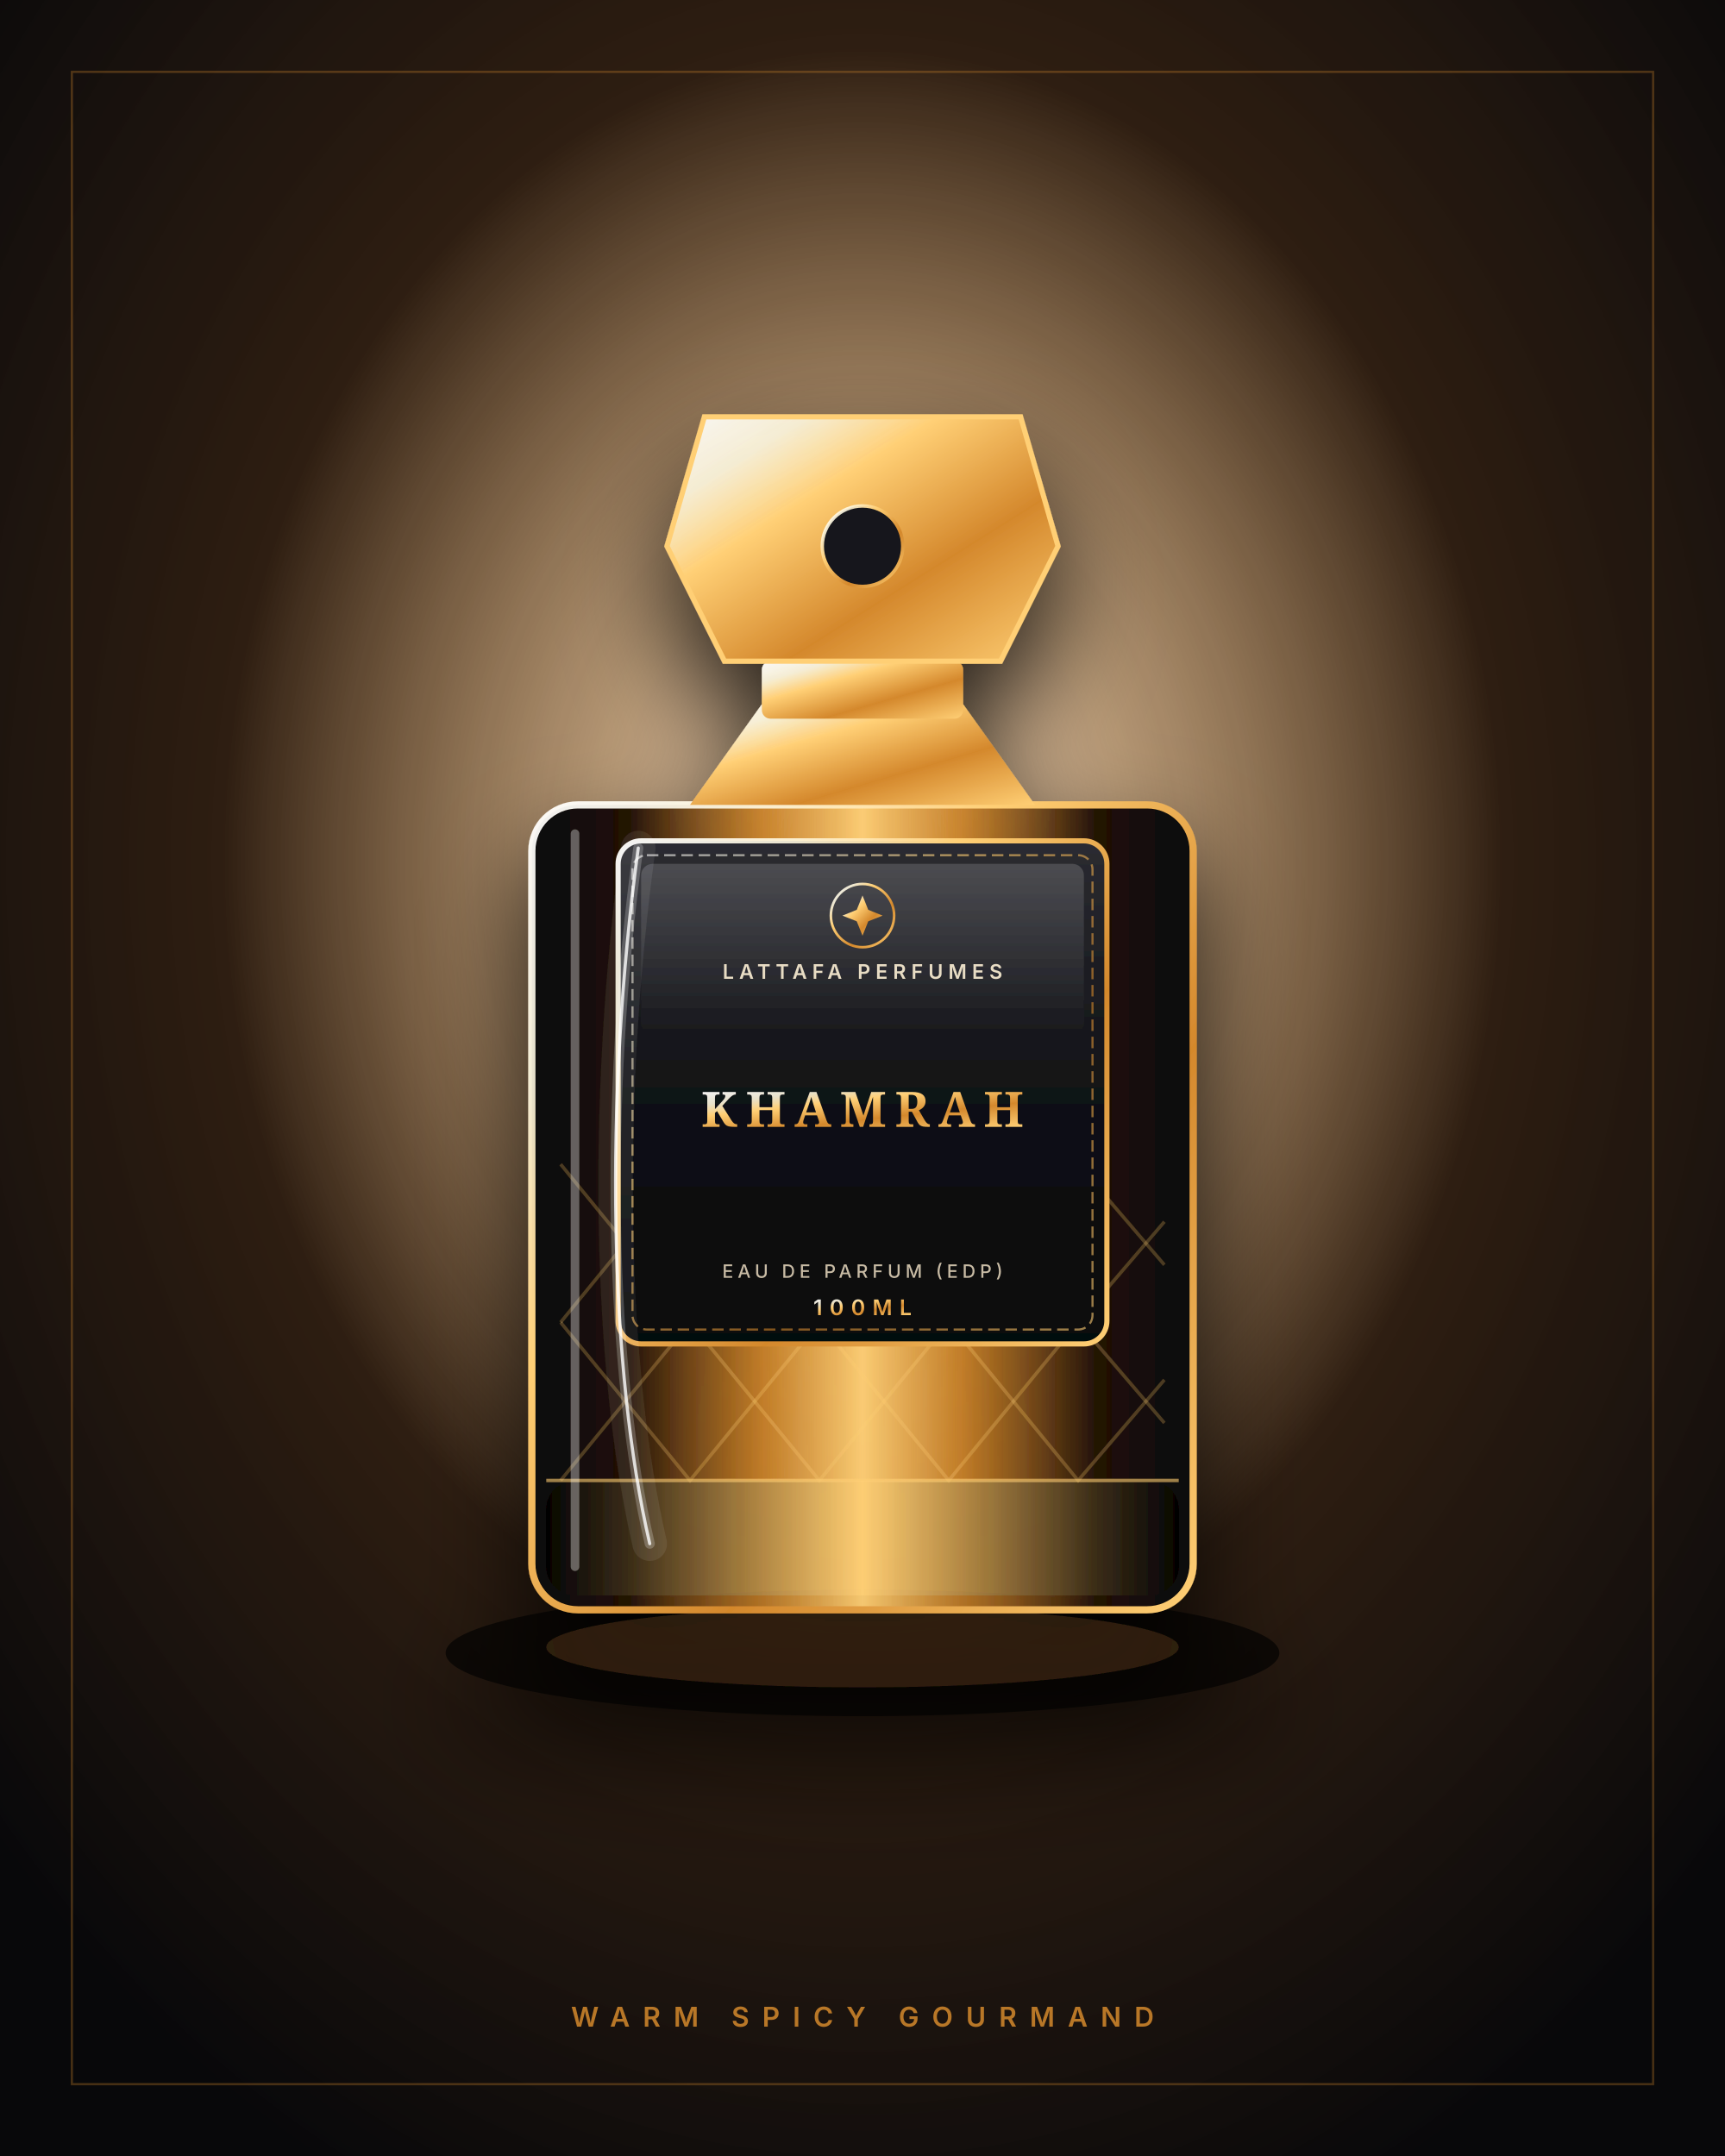
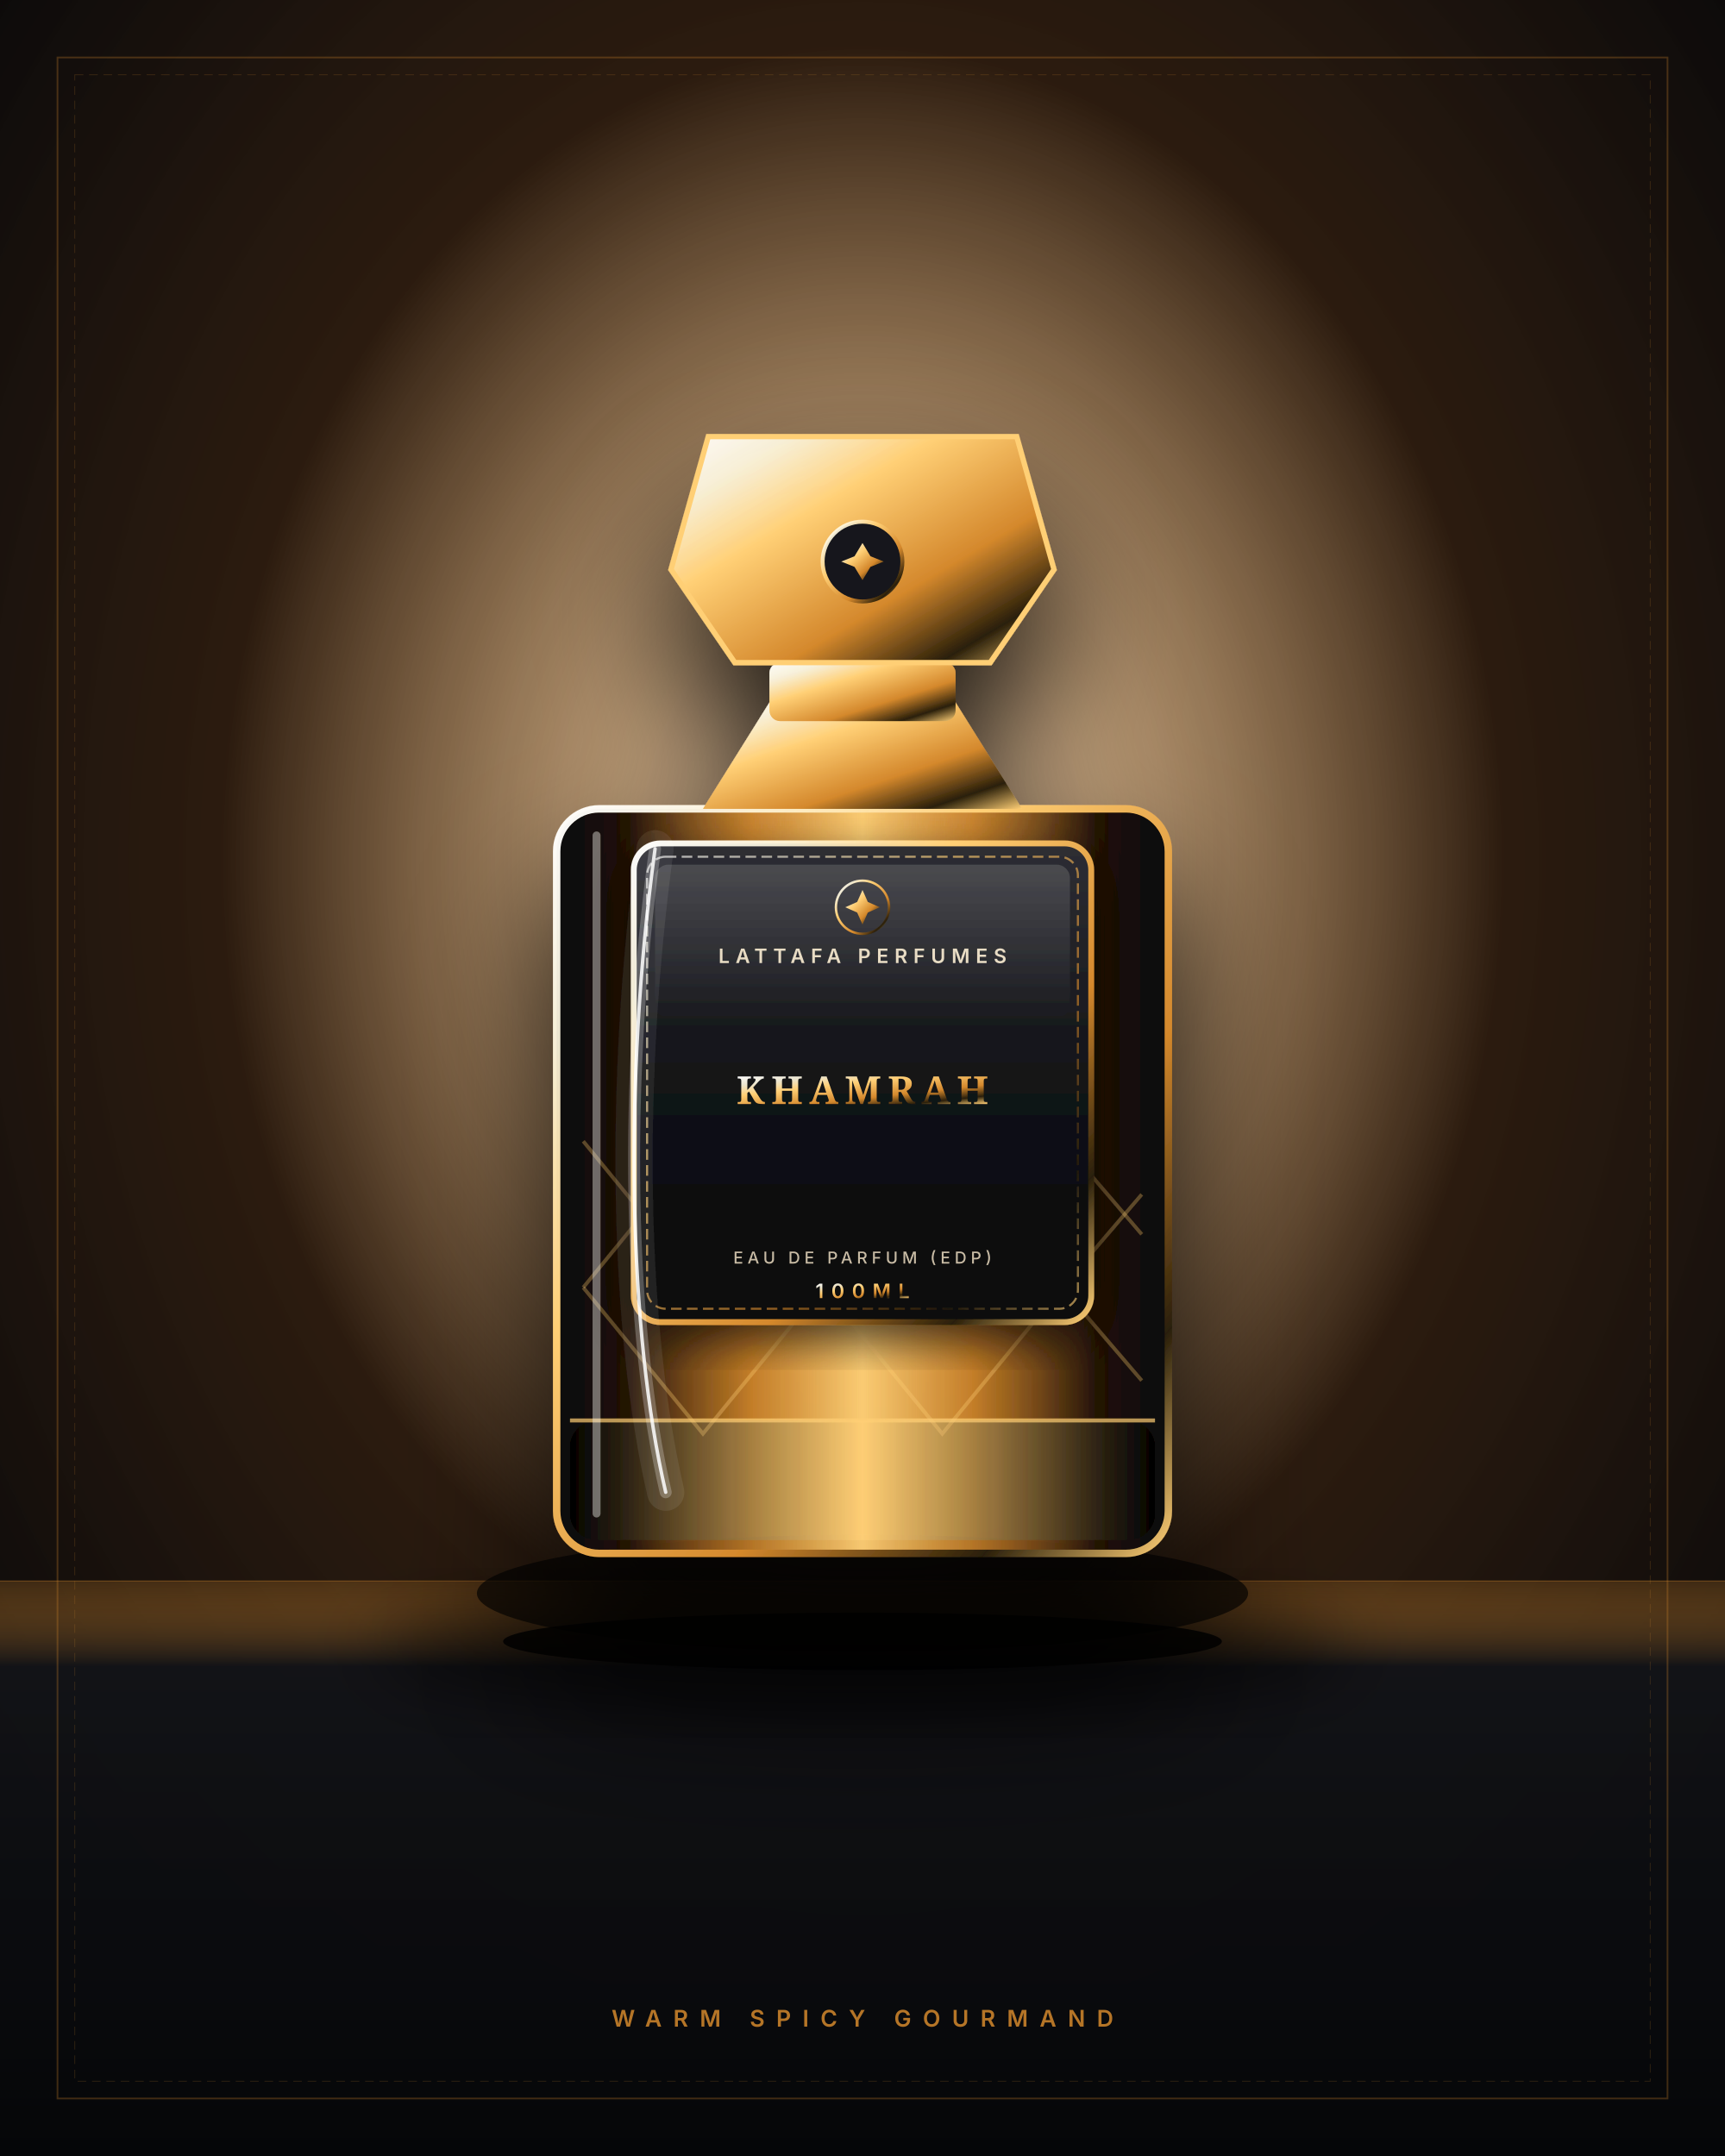
- <svg xmlns="http://www.w3.org/2000/svg" viewBox="0 0 600 750" width="600" height="750">
+ <svg xmlns="http://www.w3.org/2000/svg" viewBox="0 0 1200 1500" width="1200" height="1500">
  <defs>
    <radialGradient id="ambG" cx="50%" cy="40%" r="68%">
-       <stop offset="0%" stop-color="#d4882c" stop-opacity="0.32" />
-       <stop offset="55%" stop-color="#241306" stop-opacity="0.95" />
+       <stop offset="0%" stop-color="#d4882c" stop-opacity="0.36" />
+       <stop offset="55%" stop-color="#241306" stop-opacity="0.96" />
      <stop offset="100%" stop-color="#08080a" />
    </radialGradient>
+     <linearGradient id="pedestalG" x1="0%" y1="0%" x2="0%" y2="100%">
+       <stop offset="0%" stop-color="#d4882c" stop-opacity="0.22" />
+       <stop offset="15%" stop-color="#121317" stop-opacity="0.95" />
+       <stop offset="100%" stop-color="#050608" />
+     </linearGradient>
    <linearGradient id="metalG" x1="0%" y1="0%" x2="100%" y2="100%">
-       <stop offset="0%" stop-color="#ffffff" stop-opacity="0.95" />
-       <stop offset="18%" stop-color="#fff8df" stop-opacity="0.9" />
+       <stop offset="0%" stop-color="#ffffff" stop-opacity="0.98" />
+       <stop offset="16%" stop-color="#fff8df" stop-opacity="0.92" />
      <stop offset="35%" stop-color="#ffcf75" />
      <stop offset="65%" stop-color="#d4882c" />
+       <stop offset="85%" stop-color="#2a1f0a" />
      <stop offset="100%" stop-color="#ffcf75" />
    </linearGradient>
    <linearGradient id="bodyG" x1="0%" y1="0%" x2="100%" y2="0%">
      <stop offset="0%" stop-color="#050609" />
-       <stop offset="15%" stop-color="#241306" />
-       <stop offset="35%" stop-color="#d4882c" stop-opacity="0.8" />
-       <stop offset="50%" stop-color="#ffcf75" stop-opacity="0.95" />
-       <stop offset="65%" stop-color="#d4882c" stop-opacity="0.8" />
-       <stop offset="85%" stop-color="#241306" />
+       <stop offset="12%" stop-color="#241306" />
+       <stop offset="32%" stop-color="#d4882c" stop-opacity="0.82" />
+       <stop offset="50%" stop-color="#ffcf75" stop-opacity="0.96" />
+       <stop offset="68%" stop-color="#d4882c" stop-opacity="0.82" />
+       <stop offset="88%" stop-color="#241306" />
      <stop offset="100%" stop-color="#050609" />
    </linearGradient>
    <linearGradient id="baseG" x1="0%" y1="0%" x2="100%" y2="0%">
-       <stop offset="0%" stop-color="#000000" stop-opacity="0.8" />
-       <stop offset="50%" stop-color="#ffcf75" stop-opacity="0.75" />
-       <stop offset="100%" stop-color="#000000" stop-opacity="0.8" />
+       <stop offset="0%" stop-color="#000000" stop-opacity="0.85" />
+       <stop offset="50%" stop-color="#ffcf75" stop-opacity="0.8" />
+       <stop offset="100%" stop-color="#000000" stop-opacity="0.85" />
    </linearGradient>
    <linearGradient id="labelG" x1="0%" y1="0%" x2="0%" y2="100%">
-       <stop offset="0%" stop-color="#2b2b31" />
-       <stop offset="50%" stop-color="#111216" />
-       <stop offset="100%" stop-color="#06070a" />
+       <stop offset="0%" stop-color="#2e2e34" />
+       <stop offset="50%" stop-color="#121317" />
+       <stop offset="100%" stop-color="#07080a" />
    </linearGradient>
    <linearGradient id="labelSheen" x1="0%" y1="0%" x2="0%" y2="100%">
-       <stop offset="0%" stop-color="#ffffff" stop-opacity="0.75" />
+       <stop offset="0%" stop-color="#ffffff" stop-opacity="0.8" />
      <stop offset="100%" stop-color="#ffffff" stop-opacity="0" />
    </linearGradient>
+     <filter id="softShadow" x="-20%" y="-20%" width="140%" height="140%">
+       <feGaussianBlur stdDeviation="24" />
+     </filter>
    <filter id="flaconShadow" x="-30%" y="-20%" width="160%" height="150%">
-       <feDropShadow dx="0" dy="18" stdDeviation="18" flood-color="#000000" flood-opacity="0.8" />
+       <feDropShadow dx="0" dy="28" stdDeviation="26" flood-color="#000000" flood-opacity="0.85" />
+     </filter>
+     <filter id="plaqueShadow" x="-10%" y="-10%" width="120%" height="120%">
+       <feDropShadow dx="0" dy="6" stdDeviation="8" flood-color="#000000" flood-opacity="0.65" />
    </filter>
  </defs>
-   <rect width="600" height="750" fill="url(#ambG)" />
-   <rect x="25" y="25" width="550" height="700" fill="none" stroke="#d4882c" stroke-width="0.75" opacity="0.32" />
-   <g transform="translate(300, 365)" filter="url(#flaconShadow)">
+   <rect width="1200" height="1500" fill="url(#ambG)" />
+   <rect x="0" y="1100" width="1200" height="400" fill="url(#pedestalG)" />
+   <line x1="0" y1="1100" x2="1200" y2="1100" stroke="#d4882c" stroke-width="0.8" opacity="0.35" />
+   <ellipse cx="600" cy="1150" rx="340" ry="42" fill="#000000" opacity="0.5" filter="url(#softShadow)" />
+   <ellipse cx="600" cy="1142" rx="250" ry="20" fill="#000000" opacity="0.85" />
+   <rect x="40" y="40" width="1120" height="1420" fill="none" stroke="#d4882c" stroke-width="1.2" opacity="0.28" />
+   <rect x="52" y="52" width="1096" height="1396" fill="none" stroke="#d4882c" stroke-width="0.6" stroke-dasharray="6,4" opacity="0.18" />
+   <g transform="translate(600, 720) scale(1.85)" filter="url(#flaconShadow)">
    <ellipse cx="0" cy="210" rx="145" ry="22" fill="#000000" opacity="0.65" />
-     <ellipse cx="0" cy="208" rx="110" ry="14" fill="#d4882c" opacity="0.18" />
-     <rect x="-115" y="-85" width="230" height="280" rx="16" fill="url(#bodyG)" stroke="url(#metalG)" stroke-width="2.5" />
-     <rect x="-110" y="150" width="220" height="40" rx="10" fill="url(#baseG)" opacity="0.9" />
-     <line x1="-110" y1="150" x2="110" y2="150" stroke="#ffcf75" stroke-width="1.2" opacity="0.6" />
-     <path d="M-105,40 L-60,95 L-15,40 L30,95 L75,40 L105,75" fill="none" stroke="#ffcf75" stroke-width="1.2" opacity="0.25" />
-     <path d="M-105,95 L-60,40 L-15,95 L30,40 L75,95 L105,60" fill="none" stroke="#ffcf75" stroke-width="1.2" opacity="0.25" />
-     <path d="M-105,95 L-60,150 L-15,95 L30,150 L75,95 L105,130" fill="none" stroke="#ffcf75" stroke-width="1.2" opacity="0.25" />
-     <path d="M-105,150 L-60,95 L-15,150 L30,95 L75,150 L105,115" fill="none" stroke="#ffcf75" stroke-width="1.2" opacity="0.25" />
-     <line x1="-100" y1="-75" x2="-100" y2="180" stroke="#ffffff" stroke-width="3" stroke-linecap="round" opacity="0.35" />
-     <rect x="-85.0" y="-72.5" width="170" height="175" rx="8" fill="url(#labelG)" stroke="url(#metalG)" stroke-width="1.8" />
-     <rect x="-80.0" y="-67.5" width="160" height="165" rx="5" fill="none" stroke="url(#metalG)" stroke-width="0.75" stroke-dasharray="4,2" opacity="0.6" />
-     <rect x="-77.0" y="-64.5" width="154" height="59.5" rx="4" fill="url(#labelSheen)" opacity="0.22" />
-     <g transform="translate(0, -46.5)">
-       <circle cx="0" cy="0" r="11" fill="none" stroke="url(#metalG)" stroke-width="0.9" />
-       <polygon points="0,-7 2,-2 7,0 2,2 0,7 -2,2 -7,0 -2,-2" fill="url(#metalG)" />
+     <rect x="-115" y="-85" width="230" height="280" rx="16" fill="url(#bodyG)" stroke="url(#metalG)" stroke-width="2.8" />
+     <rect x="-110" y="145" width="220" height="45" rx="10" fill="url(#baseG)" opacity="0.95" />
+     <line x1="-110" y1="145" x2="110" y2="145" stroke="#ffcf75" stroke-width="1.5" opacity="0.7" />
+     <path d="M-105,40 L-60,95 L-15,40 L30,95 L75,40 L105,75" fill="none" stroke="#ffcf75" stroke-width="1.4" opacity="0.32" />
+     <path d="M-105,95 L-60,40 L-15,95 L30,40 L75,95 L105,60" fill="none" stroke="#ffcf75" stroke-width="1.4" opacity="0.32" />
+     <path d="M-105,95 L-60,150 L-15,95 L30,150 L75,95 L105,130" fill="none" stroke="#ffcf75" stroke-width="1.4" opacity="0.32" />
+     <line x1="-100" y1="-75" x2="-100" y2="180" stroke="#ffffff" stroke-width="3" stroke-linecap="round" opacity="0.4" />
+     <g filter="url(#plaqueShadow)">
+       <rect x="-86.0" y="-72.0" width="172" height="180" rx="10" fill="url(#labelG)" stroke="url(#metalG)" stroke-width="2.2" />
+       <rect x="-81.0" y="-67.0" width="162" height="170" rx="7" fill="none" stroke="url(#metalG)" stroke-width="0.8" stroke-dasharray="4,2" opacity="0.65" />
+       <rect x="-78.0" y="-64.0" width="156" height="57.6" rx="5" fill="url(#labelSheen)" opacity="0.18" />
+       <g transform="translate(0, -48.0)">
+         <circle cx="0" cy="0" r="10" fill="none" stroke="url(#metalG)" stroke-width="0.9" />
+         <polygon points="0,-6.5 2,-2 6.5,0 2,2 0,6.5 -2,2 -6.5,0 -2,-2" fill="url(#metalG)" />
+       </g>
+       <text x="0" y="-27.0" font-family="'Inter', sans-serif" font-size="7.5" font-weight="600" letter-spacing="2.2" fill="#e8dcc4" text-anchor="middle">LATTAFA PERFUMES</text>
+       <line x1="-68.0" y1="-19.0" x2="68.0" y2="-19.0" stroke="url(#metalG)" stroke-width="0.6" opacity="0.55" />
+       <text x="0" y="26.0" font-family="'Cinzel', serif" font-size="14.5" font-weight="700" letter-spacing="2.4" fill="url(#metalG)" text-anchor="middle">KHAMRAH</text>
+       <line x1="-64.0" y1="72.0" x2="64.0" y2="72.0" stroke="url(#metalG)" stroke-width="0.6" opacity="0.55" />
+       <text x="0" y="86.0" font-family="'Inter', sans-serif" font-size="6.2" font-weight="500" letter-spacing="1.6" fill="#c8bba4" text-anchor="middle">EAU DE PARFUM (EDP)</text>
+       <text x="0" y="99.0" font-family="'Inter', sans-serif" font-size="7.5" font-weight="600" letter-spacing="2.8" fill="url(#metalG)" text-anchor="middle">100ML</text>
    </g>
-     <text x="0" y="-24.5" font-family="'Inter', sans-serif" font-size="7" font-weight="600" letter-spacing="1.8" fill="#e8dcc4" text-anchor="middle">LATTAFA PERFUMES</text>
-     <line x1="-65.0" y1="-16.5" x2="65.0" y2="-16.5" stroke="url(#metalG)" stroke-width="0.6" opacity="0.5" />
-     <text x="0" y="27" font-family="'Cinzel', serif" font-size="17" font-weight="700" letter-spacing="3" fill="url(#metalG)" text-anchor="middle">KHAMRAH</text>
-     <line x1="-61.0" y1="64.5" x2="61.0" y2="64.5" stroke="url(#metalG)" stroke-width="0.6" opacity="0.5" />
-     <text x="0" y="79.5" font-family="'Inter', sans-serif" font-size="6.4" font-weight="500" letter-spacing="1.5" fill="#c8bba4" text-anchor="middle">EAU DE PARFUM (EDP)</text>
-     <text x="0" y="92.5" font-family="'Inter', sans-serif" font-size="7.5" font-weight="600" letter-spacing="2.5" fill="url(#metalG)" text-anchor="middle">100ML</text>
-     <path d="M-60,-85 L-35,-120 L35,-120 L60,-85 Z" fill="url(#metalG)" />
-     <rect x="-35" y="-135" width="70" height="20" rx="3" fill="url(#metalG)" />
-     <polygon points="-55,-220 55,-220 68,-175 48,-135 -48,-135 -68,-175" fill="url(#metalG)" stroke="#ffcf75" stroke-width="1.8" />
-     <circle cx="0" cy="-175" r="14" fill="#14151a" stroke="url(#metalG)" stroke-width="1.2" />
-     <path d="M-78,-70 C-90,18 -88,112 -74,172" fill="none" stroke="#ffffff" stroke-width="12" stroke-linecap="round" opacity="0.08" />
-     <path d="M-78,-70 C-90,18 -88,112 -74,172" fill="none" stroke="#ffffff" stroke-width="3.5" stroke-linecap="round" opacity="0.22" />
-     <path d="M-78,-70 C-90,18 -88,112 -74,172" fill="none" stroke="#ffffff" stroke-width="1.1" stroke-linecap="round" opacity="0.8" />
+     <path d="M-60,-85 L-35,-125 L35,-125 L60,-85 Z" fill="url(#metalG)" />
+     <rect x="-35" y="-140" width="70" height="22" rx="4" fill="url(#metalG)" />
+     <polygon points="-58,-225 58,-225 72,-175 48,-140 -48,-140 -72,-175" fill="url(#metalG)" stroke="#ffcf75" stroke-width="2" />
+     <circle cx="0" cy="-178" r="15" fill="#14151a" stroke="url(#metalG)" stroke-width="1.5" />
+     <polygon points="0,-185 3,-180 8,-178 3,-176 0,-171 -3,-176 -8,-178 -3,-180" fill="url(#metalG)" />
+     <path d="M-78,-70 C-90,18 -88,112 -74,172" fill="none" stroke="#ffffff" stroke-width="14" stroke-linecap="round" opacity="0.08" />
+     <path d="M-78,-70 C-90,18 -88,112 -74,172" fill="none" stroke="#ffffff" stroke-width="4.5" stroke-linecap="round" opacity="0.24" />
+     <path d="M-78,-70 C-90,18 -88,112 -74,172" fill="none" stroke="#ffffff" stroke-width="1.3" stroke-linecap="round" opacity="0.85" />
  </g>
-   <text x="300" y="705" font-family="'Inter', sans-serif" font-size="9.5" font-weight="600" letter-spacing="4.5" fill="#d4882c" opacity="0.85" text-anchor="middle">WARM SPICY GOURMAND</text>
+   <text x="600" y="1410" font-family="'Inter', sans-serif" font-size="16" font-weight="600" letter-spacing="8" fill="#d4882c" opacity="0.85" text-anchor="middle">WARM SPICY GOURMAND</text>
</svg>
